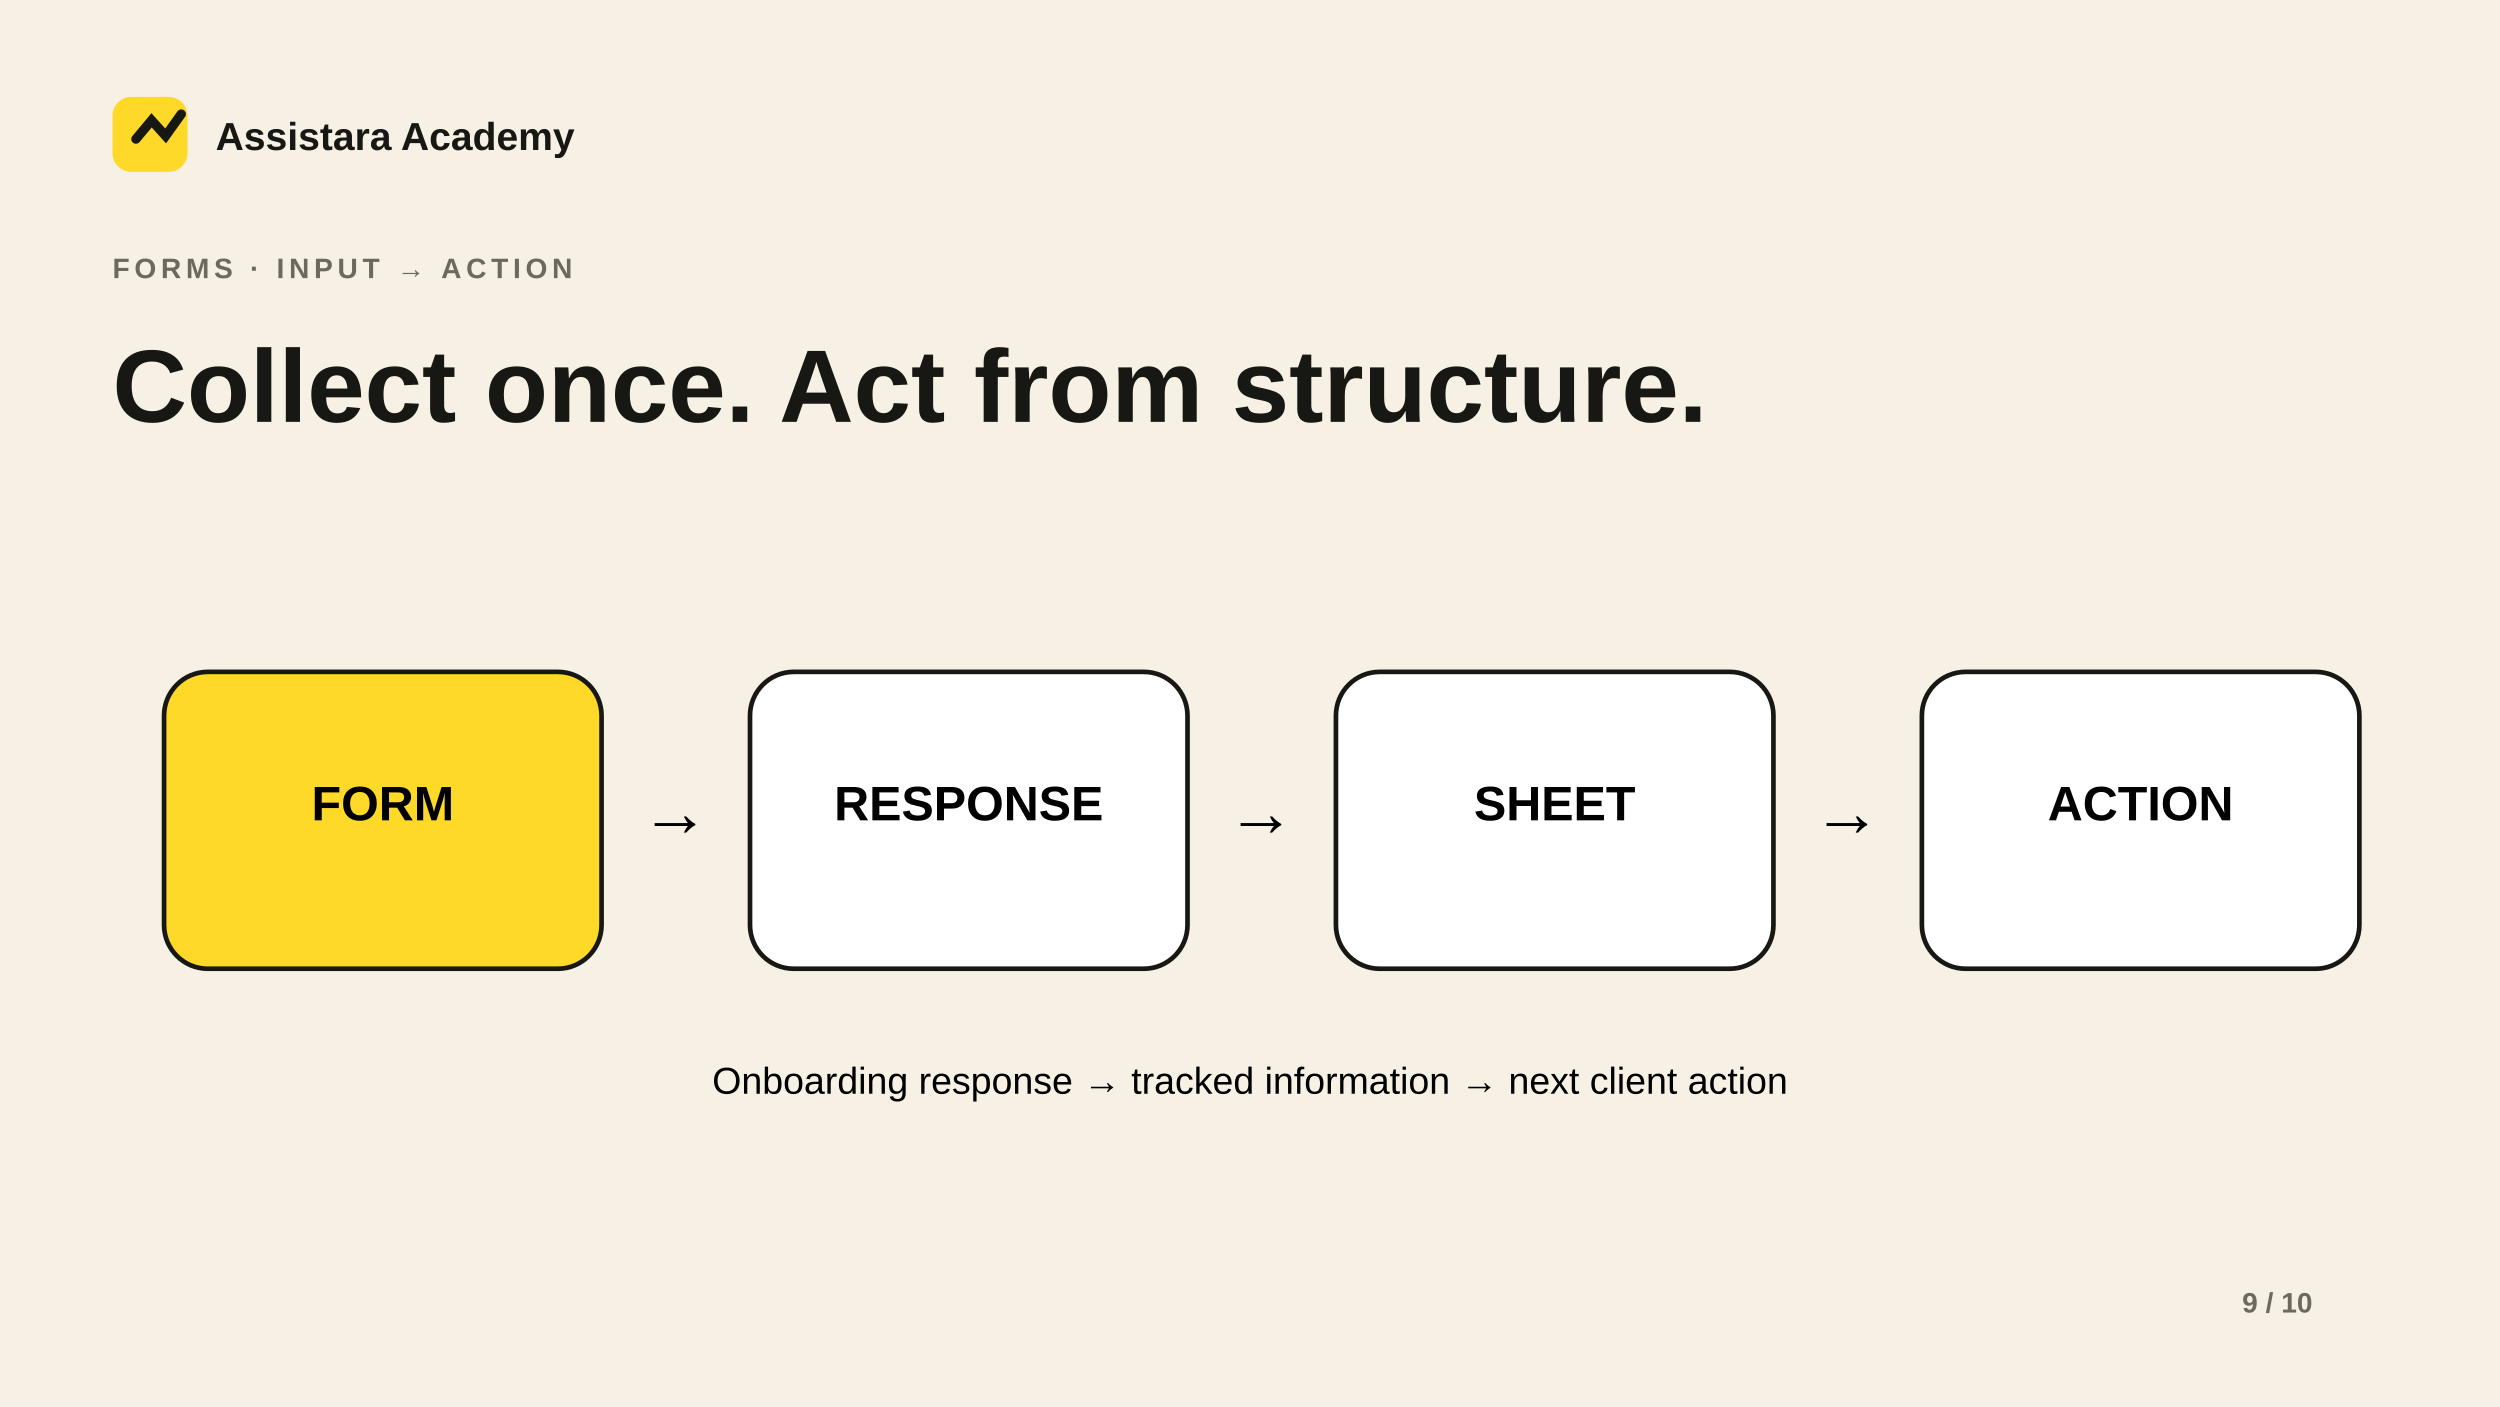
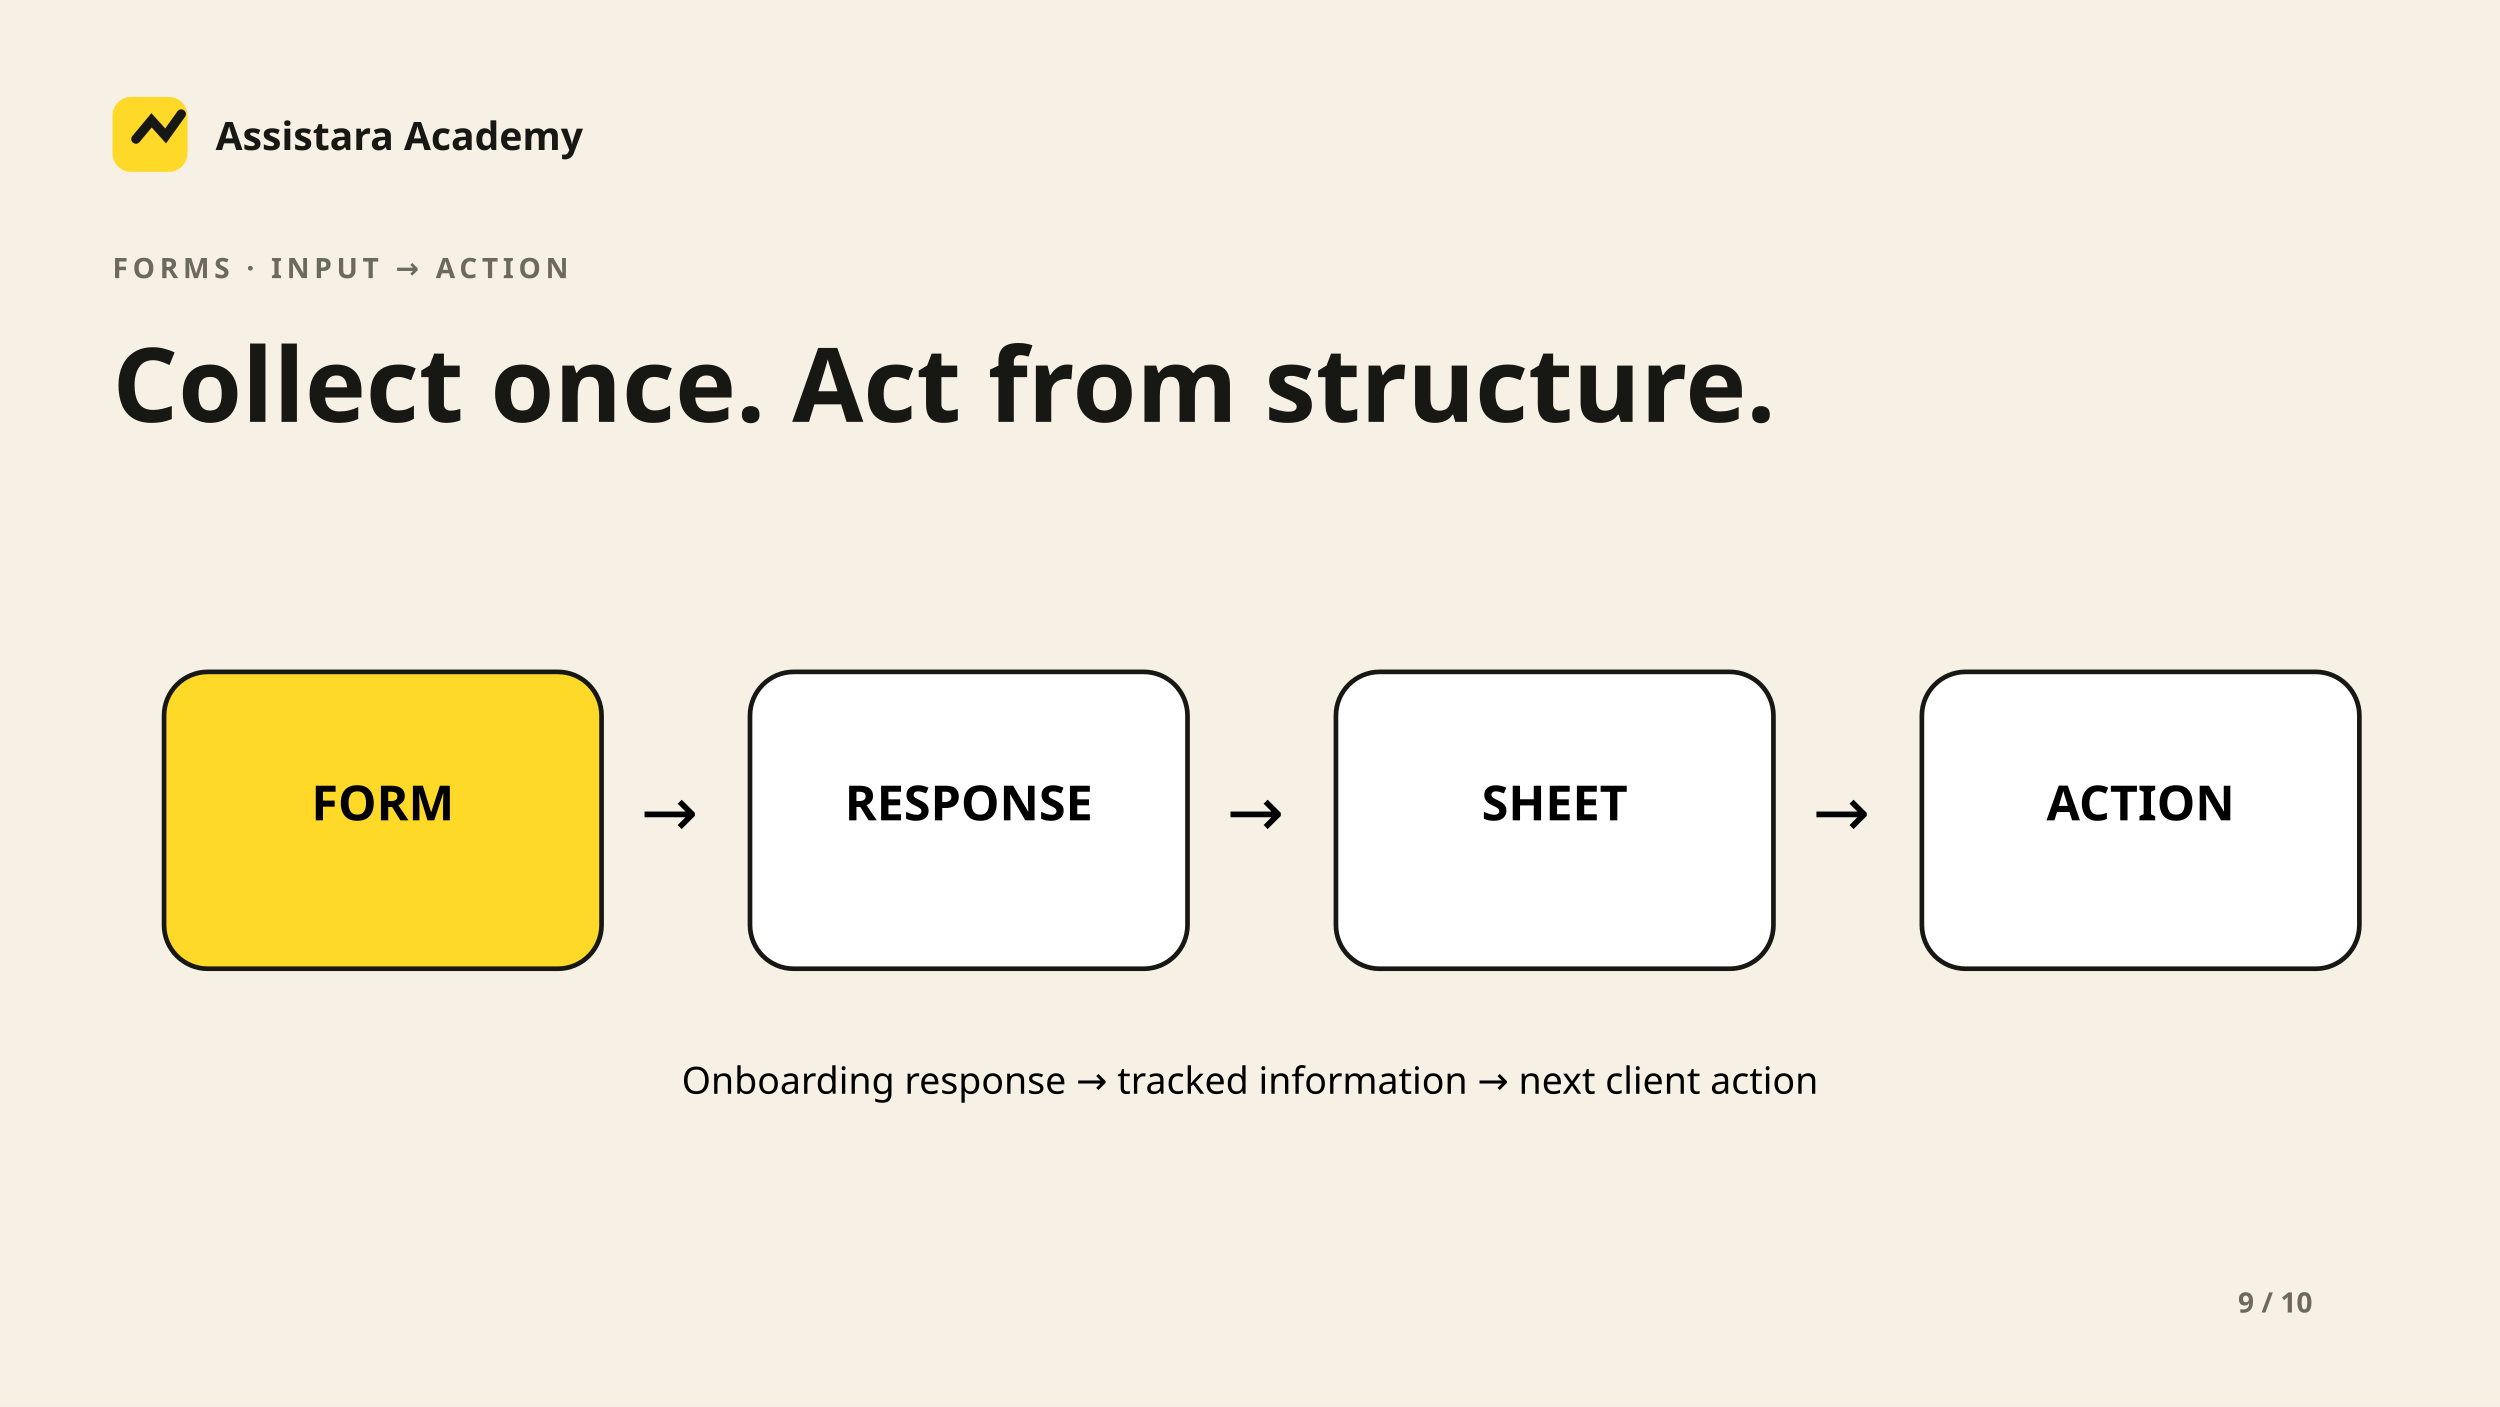
<svg xmlns="http://www.w3.org/2000/svg" width="1600" height="900" viewBox="0 0 1600 900">
  <rect width="1600" height="900" fill="#F7F1E5" />
  <rect x="72" y="62" width="48" height="48" rx="12" fill="#FFD928" />
  <path d="M87 89l10-12 9 10 10-14" fill="none" stroke="#171713" stroke-width="6" stroke-linecap="round" />
-   <text x="138" y="96" font-family="Manrope,Arial" font-size="25" font-weight="800" fill="#171713">Assistara Academy</text>
-   <text x="72" y="178" font-family="Manrope,Arial" font-size="18" font-weight="800" letter-spacing="3" fill="#6C695F">FORMS · INPUT → ACTION</text>
-   <text x="72" y="270" font-family="Manrope,Arial" font-size="66" font-weight="800" fill="#171713">Collect once. Act from structure.</text>
+   <text x="138" y="96" font-family="Manrope,sans-serif" font-size="25" font-weight="800" fill="#171713">Assistara Academy</text>
+   <text x="72" y="178" font-family="Manrope,sans-serif" font-size="18" font-weight="800" letter-spacing="3" fill="#6C695F">FORMS · INPUT → ACTION</text>
+   <text x="72" y="270" font-family="Manrope,sans-serif" font-size="66" font-weight="800" fill="#171713">Collect once. Act from structure.</text>
  <g>
    <rect x="105" y="430" width="280" height="190" rx="28" fill="#FFD928" stroke="#171713" stroke-width="3" />
-     <text x="245" y="525" text-anchor="middle" font-family="Manrope,Arial" font-size="31" font-weight="800">FORM</text>
-     <text x="410" y="535" font-family="Arial" font-size="44">→</text>
+     <text x="245" y="525" text-anchor="middle" font-family="Manrope,sans-serif" font-size="31" font-weight="800">FORM</text>
+     <text x="410" y="535" font-family="Manrope,sans-serif" font-size="44">→</text>
    <rect x="480" y="430" width="280" height="190" rx="28" fill="#fff" stroke="#171713" stroke-width="3" />
-     <text x="620" y="525" text-anchor="middle" font-family="Manrope,Arial" font-size="31" font-weight="800">RESPONSE</text>
-     <text x="785" y="535" font-family="Arial" font-size="44">→</text>
+     <text x="620" y="525" text-anchor="middle" font-family="Manrope,sans-serif" font-size="31" font-weight="800">RESPONSE</text>
+     <text x="785" y="535" font-family="Manrope,sans-serif" font-size="44">→</text>
    <rect x="855" y="430" width="280" height="190" rx="28" fill="#fff" stroke="#171713" stroke-width="3" />
-     <text x="995" y="525" text-anchor="middle" font-family="Manrope,Arial" font-size="31" font-weight="800">SHEET</text>
-     <text x="1160" y="535" font-family="Arial" font-size="44">→</text>
+     <text x="995" y="525" text-anchor="middle" font-family="Manrope,sans-serif" font-size="31" font-weight="800">SHEET</text>
+     <text x="1160" y="535" font-family="Manrope,sans-serif" font-size="44">→</text>
    <rect x="1230" y="430" width="280" height="190" rx="28" fill="#fff" stroke="#171713" stroke-width="3" />
-     <text x="1370" y="525" text-anchor="middle" font-family="Manrope,Arial" font-size="31" font-weight="800">ACTION</text>
-     <text x="800" y="700" text-anchor="middle" font-family="Manrope,Arial" font-size="24">Onboarding response → tracked information → next client action</text>
+     <text x="1370" y="525" text-anchor="middle" font-family="Manrope,sans-serif" font-size="31" font-weight="800">ACTION</text>
+     <text x="800" y="700" text-anchor="middle" font-family="Manrope,sans-serif" font-size="24">Onboarding response → tracked information → next client action</text>
  </g>
-   <text x="1480" y="840" text-anchor="end" font-family="Manrope,Arial" font-size="18" font-weight="700" fill="#6C695F">9 / 10</text>
+   <text x="1480" y="840" text-anchor="end" font-family="Manrope,sans-serif" font-size="18" font-weight="700" fill="#6C695F">9 / 10</text>
</svg>
